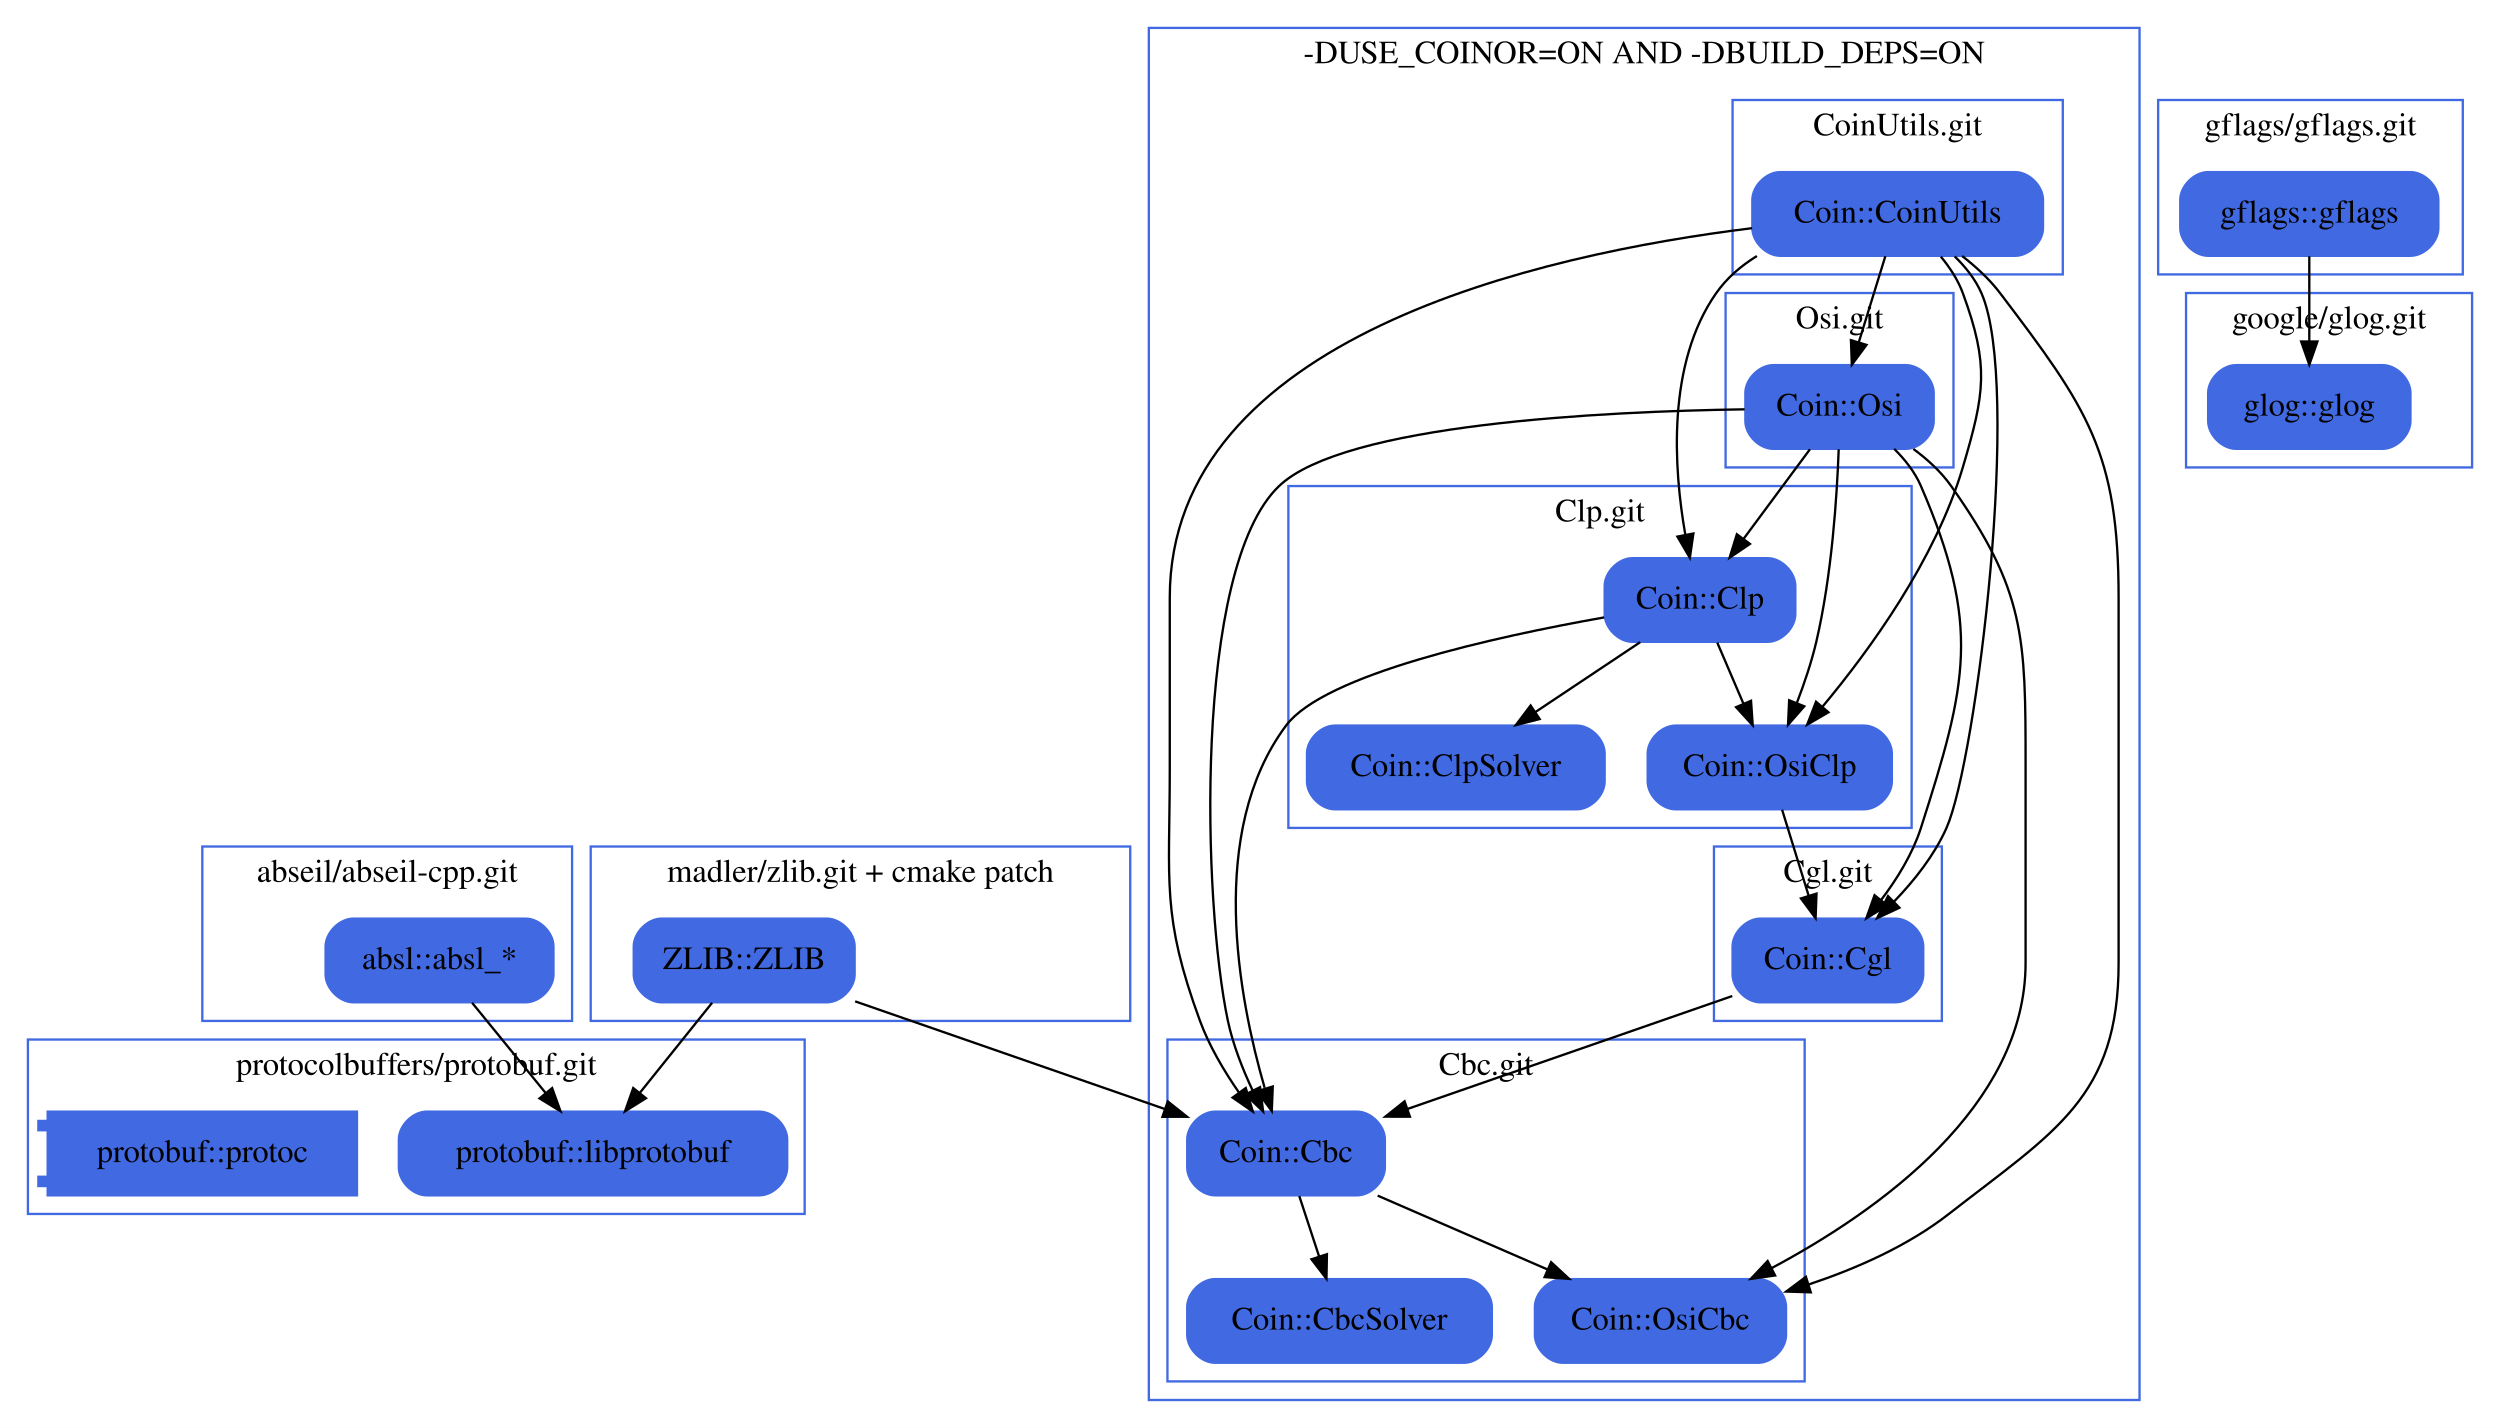
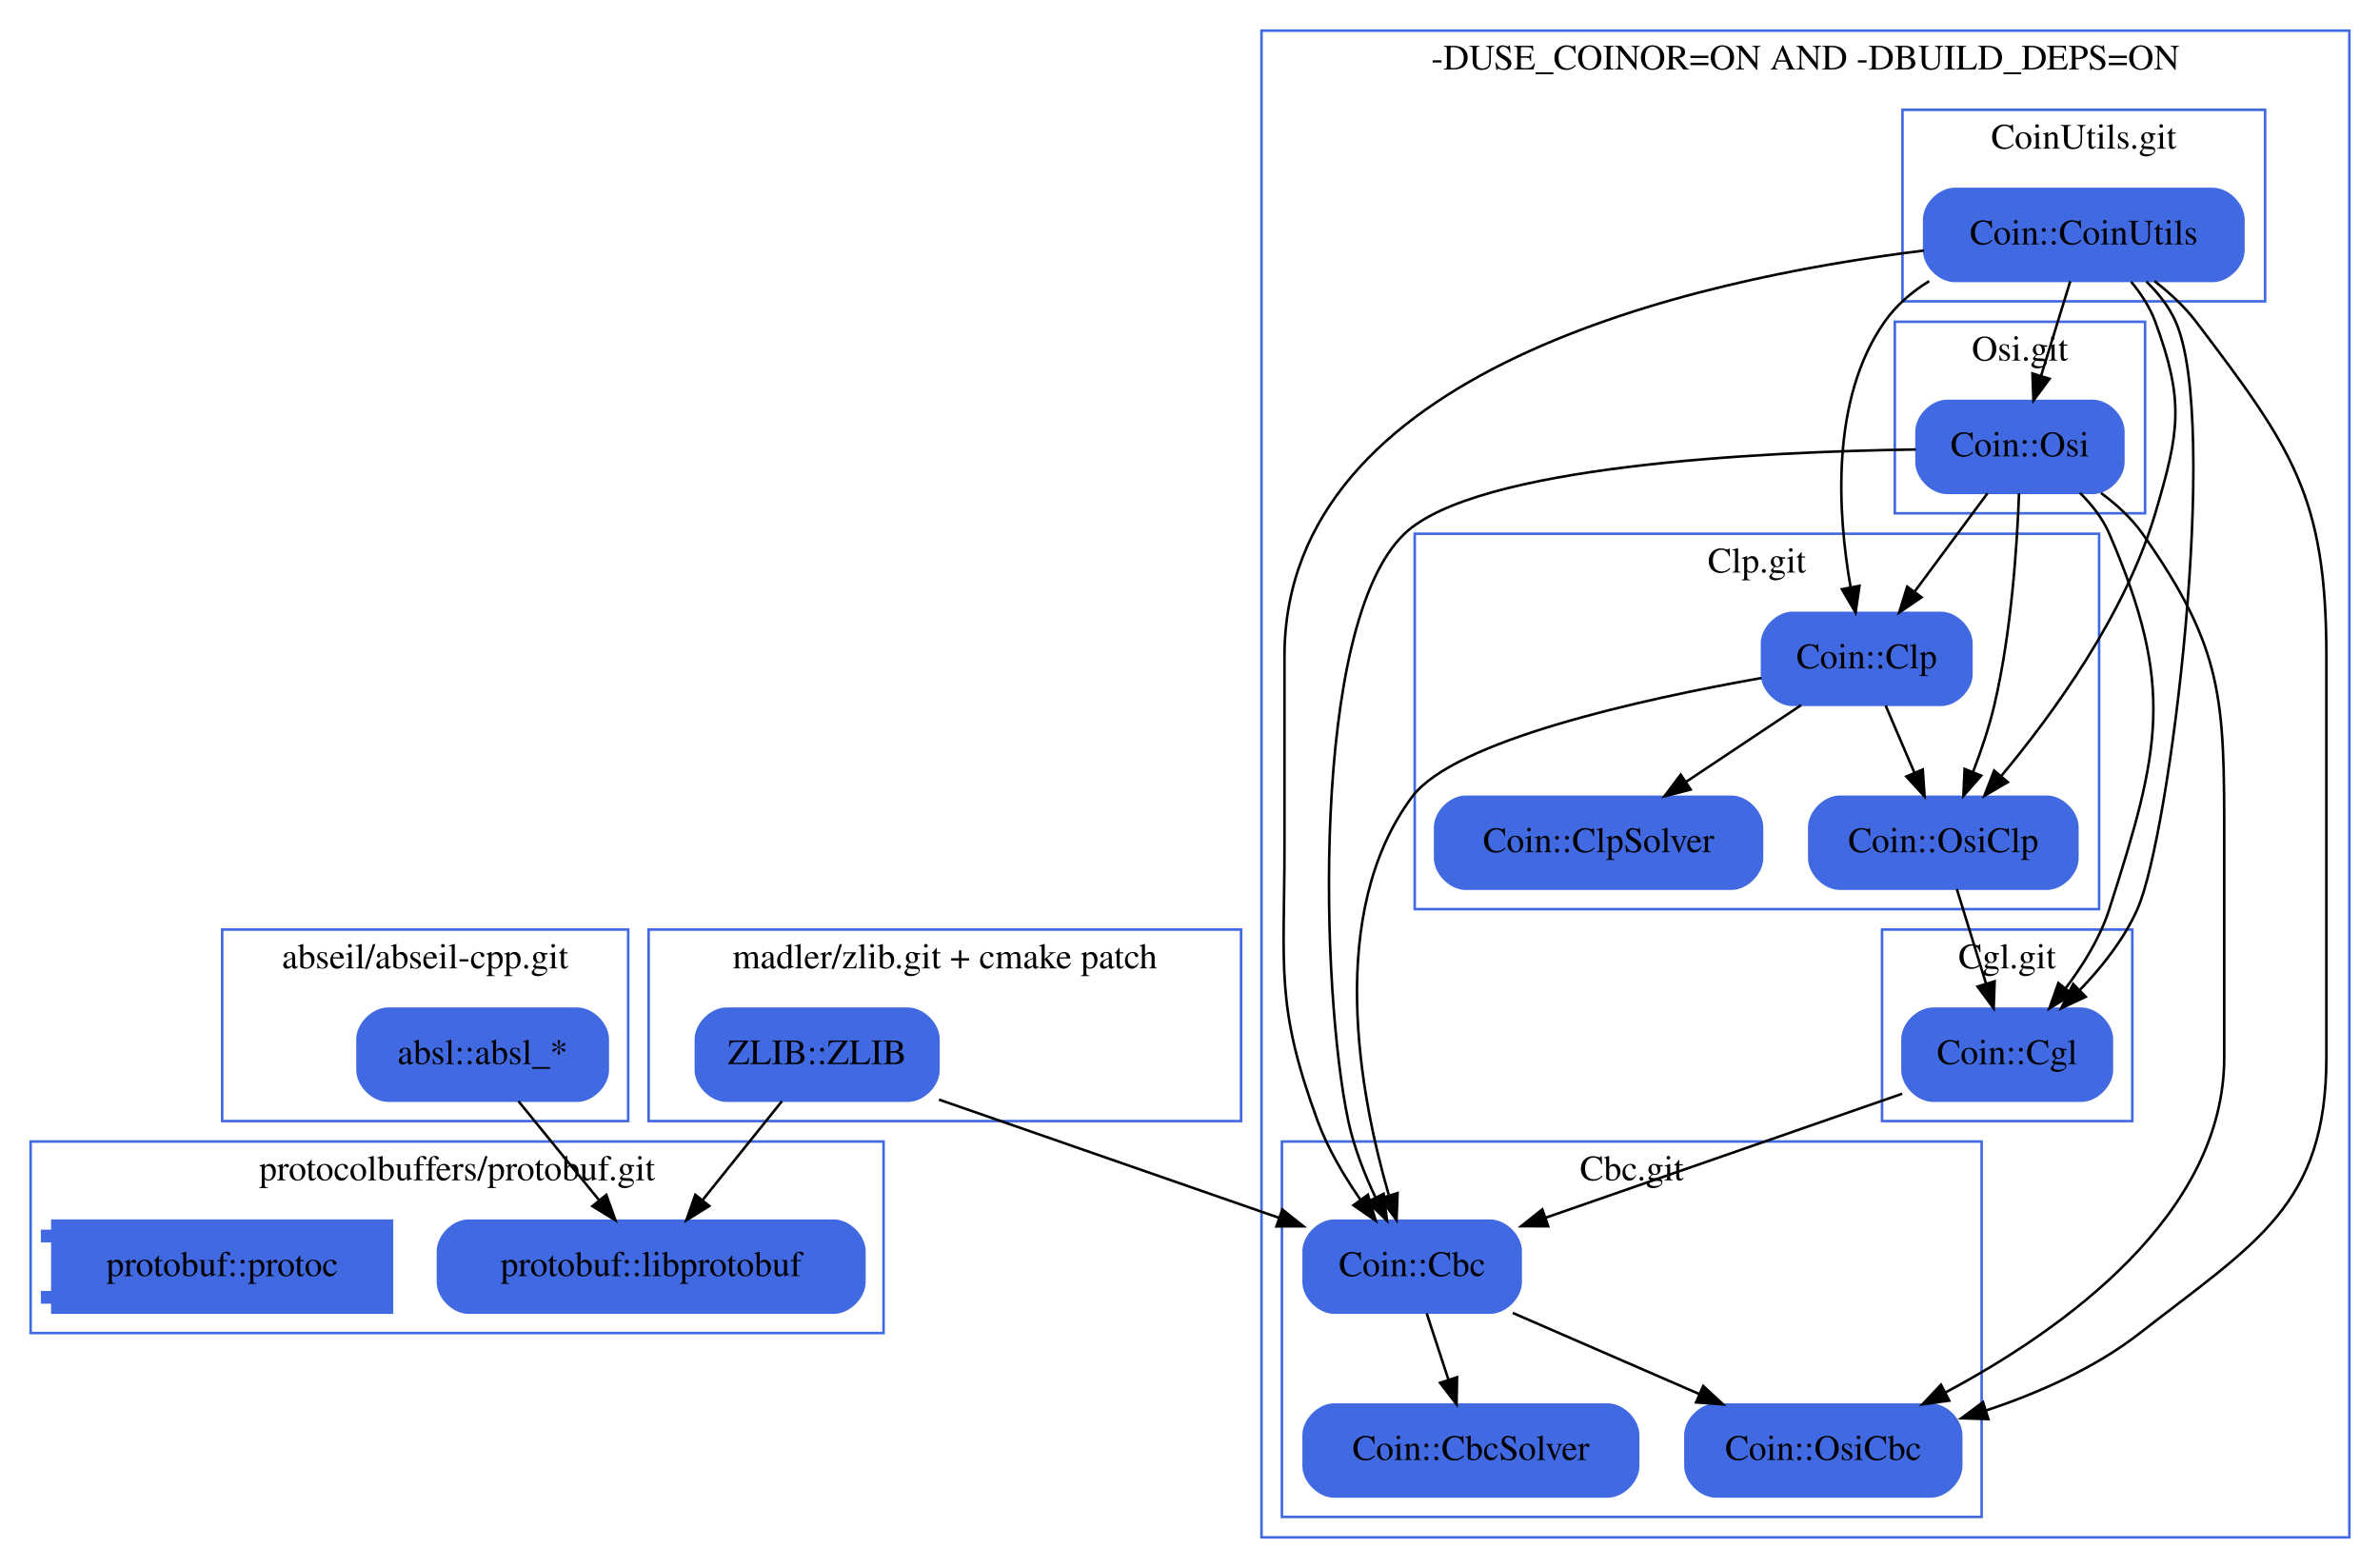
- <svg xmlns="http://www.w3.org/2000/svg" width="1075pt" height="614pt" viewBox="0.00 0.00 1075.00 614.00">
+ <svg xmlns="http://www.w3.org/2000/svg" width="932pt" height="614pt" viewBox="0.00 0.00 932.00 614.00">
  <g id="graph0" class="graph" transform="scale(1 1) rotate(0) translate(4 610)">
-     <polygon fill="white" stroke="transparent" points="-4,4 -4,-610 1071,-610 1071,4 -4,4" />
+     <polygon fill="white" stroke="transparent" points="-4,4 -4,-610 928,-610 928,4 -4,4" />
    <g id="clust1" class="cluster">
      <polygon fill="none" stroke="royalblue" points="250,-171 250,-246 482,-246 482,-171 250,-171" />
      <text text-anchor="middle" x="366" y="-230.8" font-family="Times,serif" font-size="14.00">madler/zlib.git + cmake patch</text>
    </g>
    <g id="clust2" class="cluster">
      <polygon fill="none" stroke="royalblue" points="83,-171 83,-246 242,-246 242,-171 83,-171" />
      <text text-anchor="middle" x="162.5" y="-230.8" font-family="Times,serif" font-size="14.00">abseil/abseil-cpp.git</text>
    </g>
    <g id="clust3" class="cluster">
-       <polygon fill="none" stroke="royalblue" points="924,-492 924,-567 1055,-567 1055,-492 924,-492" />
-       <text text-anchor="middle" x="989.5" y="-551.8" font-family="Times,serif" font-size="14.00">gflags/gflags.git</text>
-     </g>
-     <g id="clust4" class="cluster">
-       <polygon fill="none" stroke="royalblue" points="936,-409 936,-484 1059,-484 1059,-409 936,-409" />
-       <text text-anchor="middle" x="997.5" y="-468.8" font-family="Times,serif" font-size="14.00">google/glog.git</text>
-     </g>
-     <g id="clust5" class="cluster">
      <polygon fill="none" stroke="royalblue" points="8,-88 8,-163 342,-163 342,-88 8,-88" />
      <text text-anchor="middle" x="175" y="-147.8" font-family="Times,serif" font-size="14.00">protocolbuffers/protobuf.git</text>
    </g>
-     <g id="clust6" class="cluster">
+     <g id="clust4" class="cluster">
      <polygon fill="none" stroke="royalblue" points="490,-8 490,-598 916,-598 916,-8 490,-8" />
      <text text-anchor="middle" x="703" y="-582.8" font-family="Times,serif" font-size="14.00">-DUSE_COINOR=ON AND -DBUILD_DEPS=ON</text>
    </g>
-     <g id="clust7" class="cluster">
+     <g id="clust5" class="cluster">
      <polygon fill="none" stroke="royalblue" points="741,-492 741,-567 883,-567 883,-492 741,-492" />
      <text text-anchor="middle" x="812" y="-551.8" font-family="Times,serif" font-size="14.00">CoinUtils.git</text>
    </g>
-     <g id="clust8" class="cluster">
+     <g id="clust6" class="cluster">
      <polygon fill="none" stroke="royalblue" points="738,-409 738,-484 836,-484 836,-409 738,-409" />
      <text text-anchor="middle" x="787" y="-468.8" font-family="Times,serif" font-size="14.00">Osi.git</text>
    </g>
-     <g id="clust9" class="cluster">
+     <g id="clust7" class="cluster">
      <polygon fill="none" stroke="royalblue" points="550,-254 550,-401 818,-401 818,-254 550,-254" />
      <text text-anchor="middle" x="684" y="-385.8" font-family="Times,serif" font-size="14.00">Clp.git</text>
    </g>
-     <g id="clust10" class="cluster">
+     <g id="clust8" class="cluster">
      <polygon fill="none" stroke="royalblue" points="733,-171 733,-246 831,-246 831,-171 733,-171" />
      <text text-anchor="middle" x="782" y="-230.8" font-family="Times,serif" font-size="14.00">Cgl.git</text>
    </g>
-     <g id="clust11" class="cluster">
+     <g id="clust9" class="cluster">
      <polygon fill="none" stroke="royalblue" points="498,-16 498,-163 772,-163 772,-16 498,-16" />
      <text text-anchor="middle" x="635" y="-147.8" font-family="Times,serif" font-size="14.00">Cbc.git</text>
    </g>
    <g id="node1" class="node">
      <path fill="royalblue" stroke="royalblue" d="M351.5,-215C351.5,-215 280.5,-215 280.5,-215 274.5,-215 268.5,-209 268.5,-203 268.5,-203 268.5,-191 268.5,-191 268.5,-185 274.5,-179 280.5,-179 280.5,-179 351.5,-179 351.5,-179 357.5,-179 363.5,-185 363.5,-191 363.5,-191 363.5,-203 363.5,-203 363.5,-209 357.5,-215 351.5,-215" />
      <text text-anchor="middle" x="316" y="-193.3" font-family="Times,serif" font-size="14.00">ZLIB::ZLIB</text>
    </g>
-     <g id="node5" class="node">
+     <g id="node3" class="node">
      <path fill="royalblue" stroke="royalblue" d="M322.5,-132C322.5,-132 179.5,-132 179.5,-132 173.5,-132 167.5,-126 167.5,-120 167.5,-120 167.5,-108 167.5,-108 167.5,-102 173.5,-96 179.5,-96 179.5,-96 322.5,-96 322.5,-96 328.5,-96 334.5,-102 334.5,-108 334.5,-108 334.5,-120 334.5,-120 334.5,-126 328.5,-132 322.5,-132" />
      <text text-anchor="middle" x="251" y="-110.3" font-family="Times,serif" font-size="14.00">protobuf::libprotobuf</text>
    </g>
    <g id="edge19" class="edge">
      <path fill="none" stroke="black" d="M302.22,-178.82C293.17,-167.55 281.18,-152.61 271.08,-140.02" />
      <polygon fill="black" stroke="black" points="273.75,-137.76 264.76,-132.15 268.29,-142.14 273.75,-137.76" />
    </g>
-     <g id="node13" class="node">
+     <g id="node11" class="node">
      <path fill="royalblue" stroke="royalblue" d="M579.5,-132C579.5,-132 518.5,-132 518.5,-132 512.5,-132 506.5,-126 506.5,-120 506.5,-120 506.5,-108 506.5,-108 506.5,-102 512.5,-96 518.5,-96 518.5,-96 579.5,-96 579.5,-96 585.5,-96 591.5,-102 591.5,-108 591.5,-108 591.5,-120 591.5,-120 591.5,-126 585.5,-132 579.5,-132" />
      <text text-anchor="middle" x="549" y="-110.3" font-family="Times,serif" font-size="14.00">Coin::Cbc</text>
    </g>
    <g id="edge20" class="edge">
      <path fill="none" stroke="black" d="M363.71,-179.41C402.46,-165.94 457.02,-146.98 496.9,-133.11" />
      <polygon fill="black" stroke="black" points="498.15,-136.38 506.44,-129.79 495.85,-129.77 498.15,-136.38" />
    </g>
    <g id="node2" class="node">
      <path fill="royalblue" stroke="royalblue" d="M222,-215C222,-215 148,-215 148,-215 142,-215 136,-209 136,-203 136,-203 136,-191 136,-191 136,-185 142,-179 148,-179 148,-179 222,-179 222,-179 228,-179 234,-185 234,-191 234,-191 234,-203 234,-203 234,-209 228,-215 222,-215" />
      <text text-anchor="middle" x="185" y="-193.3" font-family="Times,serif" font-size="14.00">absl::absl_*</text>
    </g>
    <g id="edge21" class="edge">
      <path fill="none" stroke="black" d="M199,-178.82C208.18,-167.55 220.35,-152.61 230.61,-140.02" />
      <polygon fill="black" stroke="black" points="233.42,-142.12 237.02,-132.15 227.99,-137.69 233.42,-142.12" />
    </g>
-     <g id="node3" class="node">
-       <path fill="royalblue" stroke="royalblue" d="M1032.5,-536C1032.5,-536 945.5,-536 945.5,-536 939.5,-536 933.5,-530 933.5,-524 933.5,-524 933.5,-512 933.5,-512 933.5,-506 939.5,-500 945.5,-500 945.5,-500 1032.5,-500 1032.5,-500 1038.5,-500 1044.5,-506 1044.5,-512 1044.5,-512 1044.5,-524 1044.5,-524 1044.5,-530 1038.5,-536 1032.5,-536" />
-       <text text-anchor="middle" x="989" y="-514.3" font-family="Times,serif" font-size="14.00">gflags::gflags</text>
-     </g>
    <g id="node4" class="node">
-       <path fill="royalblue" stroke="royalblue" d="M1020.5,-453C1020.5,-453 957.5,-453 957.5,-453 951.5,-453 945.5,-447 945.5,-441 945.5,-441 945.5,-429 945.5,-429 945.5,-423 951.5,-417 957.5,-417 957.5,-417 1020.5,-417 1020.5,-417 1026.5,-417 1032.5,-423 1032.5,-429 1032.5,-429 1032.5,-441 1032.5,-441 1032.5,-447 1026.5,-453 1020.5,-453" />
-       <text text-anchor="middle" x="989" y="-431.3" font-family="Times,serif" font-size="14.00">glog::glog</text>
-     </g>
-     <g id="edge22" class="edge">
-       <path fill="none" stroke="black" d="M989,-499.82C989,-489.19 989,-475.31 989,-463.2" />
-       <polygon fill="black" stroke="black" points="992.5,-463.15 989,-453.15 985.5,-463.15 992.5,-463.15" />
-     </g>
-     <g id="node6" class="node">
      <polygon fill="royalblue" stroke="royalblue" points="149.5,-132 16.5,-132 16.5,-128 12.5,-128 12.5,-124 16.5,-124 16.5,-104 12.5,-104 12.5,-100 16.5,-100 16.5,-96 149.5,-96 149.5,-132" />
      <polyline fill="none" stroke="royalblue" points="16.5,-128 20.5,-128 20.5,-124 16.5,-124 " />
      <polyline fill="none" stroke="royalblue" points="16.5,-104 20.5,-104 20.5,-100 16.5,-100 " />
      <text text-anchor="middle" x="83" y="-110.3" font-family="Times,serif" font-size="14.00">protobuf::protoc</text>
    </g>
-     <g id="node7" class="node">
+     <g id="node5" class="node">
      <path fill="royalblue" stroke="royalblue" d="M862.5,-536C862.5,-536 761.5,-536 761.5,-536 755.5,-536 749.5,-530 749.5,-524 749.5,-524 749.5,-512 749.5,-512 749.5,-506 755.5,-500 761.5,-500 761.5,-500 862.5,-500 862.5,-500 868.5,-500 874.5,-506 874.5,-512 874.5,-512 874.5,-524 874.5,-524 874.5,-530 868.5,-536 862.5,-536" />
      <text text-anchor="middle" x="812" y="-514.3" font-family="Times,serif" font-size="14.00">Coin::CoinUtils</text>
    </g>
-     <g id="node8" class="node">
+     <g id="node6" class="node">
      <path fill="royalblue" stroke="royalblue" d="M815.5,-453C815.5,-453 758.5,-453 758.5,-453 752.5,-453 746.5,-447 746.5,-441 746.5,-441 746.5,-429 746.5,-429 746.5,-423 752.5,-417 758.5,-417 758.5,-417 815.5,-417 815.5,-417 821.5,-417 827.5,-423 827.5,-429 827.5,-429 827.5,-441 827.5,-441 827.5,-447 821.5,-453 815.5,-453" />
      <text text-anchor="middle" x="787" y="-431.3" font-family="Times,serif" font-size="14.00">Coin::Osi</text>
    </g>
    <g id="edge1" class="edge">
      <path fill="none" stroke="black" d="M806.7,-499.82C803.38,-489.08 799.04,-475.03 795.28,-462.84" />
      <polygon fill="black" stroke="black" points="798.59,-461.68 792.29,-453.15 791.9,-463.74 798.59,-461.68" />
    </g>
-     <g id="node9" class="node">
+     <g id="node7" class="node">
      <path fill="royalblue" stroke="royalblue" d="M756,-370C756,-370 698,-370 698,-370 692,-370 686,-364 686,-358 686,-358 686,-346 686,-346 686,-340 692,-334 698,-334 698,-334 756,-334 756,-334 762,-334 768,-340 768,-346 768,-346 768,-358 768,-358 768,-364 762,-370 756,-370" />
      <text text-anchor="middle" x="727" y="-348.3" font-family="Times,serif" font-size="14.00">Coin::Clp</text>
    </g>
    <g id="edge2" class="edge">
      <path fill="none" stroke="black" d="M751.47,-499.92C744.67,-495.72 738.56,-490.5 734,-484 712.65,-453.58 715.67,-408.73 720.67,-380.19" />
      <polygon fill="black" stroke="black" points="724.16,-380.6 722.64,-370.12 717.29,-379.26 724.16,-380.6" />
    </g>
-     <g id="node10" class="node">
+     <g id="node8" class="node">
      <path fill="royalblue" stroke="royalblue" d="M797.5,-298C797.5,-298 716.5,-298 716.5,-298 710.5,-298 704.5,-292 704.5,-286 704.5,-286 704.5,-274 704.5,-274 704.5,-268 710.5,-262 716.5,-262 716.5,-262 797.5,-262 797.5,-262 803.5,-262 809.5,-268 809.5,-274 809.5,-274 809.5,-286 809.5,-286 809.5,-292 803.5,-298 797.5,-298" />
      <text text-anchor="middle" x="757" y="-276.3" font-family="Times,serif" font-size="14.00">Coin::OsiClp</text>
    </g>
    <g id="edge4" class="edge">
      <path fill="none" stroke="black" d="M830.57,-499.65C834.42,-494.98 837.93,-489.64 840,-484 851.49,-452.71 849.46,-440.96 840,-409 828.25,-369.3 799.9,-330.35 779.61,-306.05" />
      <polygon fill="black" stroke="black" points="782.22,-303.72 773.07,-298.38 776.9,-308.26 782.22,-303.72" />
    </g>
-     <g id="node12" class="node">
+     <g id="node10" class="node">
      <path fill="royalblue" stroke="royalblue" d="M811,-215C811,-215 753,-215 753,-215 747,-215 741,-209 741,-203 741,-203 741,-191 741,-191 741,-185 747,-179 753,-179 753,-179 811,-179 811,-179 817,-179 823,-185 823,-191 823,-191 823,-203 823,-203 823,-209 817,-215 811,-215" />
      <text text-anchor="middle" x="782" y="-193.3" font-family="Times,serif" font-size="14.00">Coin::Cgl</text>
    </g>
    <g id="edge8" class="edge">
      <path fill="none" stroke="black" d="M836.52,-499.75C841.18,-495.2 845.41,-489.9 848,-484 865.43,-444.39 845.97,-283.24 833,-254 827.79,-242.26 819.14,-231.33 810.42,-222.3" />
      <polygon fill="black" stroke="black" points="812.75,-219.68 803.16,-215.18 807.85,-224.68 812.75,-219.68" />
    </g>
    <g id="edge11" class="edge">
      <path fill="none" stroke="black" d="M749.41,-511.89C658.07,-500.64 499,-464.96 499,-353 499,-353 499,-353 499,-279 499,-230.65 495.34,-216.38 512,-171 515.96,-160.22 522.35,-149.45 528.71,-140.27" />
      <polygon fill="black" stroke="black" points="531.67,-142.15 534.73,-132.01 526.01,-138.03 531.67,-142.15" />
    </g>
-     <g id="node14" class="node">
+     <g id="node12" class="node">
      <path fill="royalblue" stroke="royalblue" d="M752,-60C752,-60 668,-60 668,-60 662,-60 656,-54 656,-48 656,-48 656,-36 656,-36 656,-30 662,-24 668,-24 668,-24 752,-24 752,-24 758,-24 764,-30 764,-36 764,-36 764,-48 764,-48 764,-54 758,-60 752,-60" />
      <text text-anchor="middle" x="710" y="-38.3" font-family="Times,serif" font-size="14.00">Coin::OsiCbc</text>
    </g>
    <g id="edge15" class="edge">
      <path fill="none" stroke="black" d="M839.7,-499.93C845.65,-495.31 851.5,-489.93 856,-484 893.78,-434.23 907,-415.48 907,-353 907,-353 907,-353 907,-196 907,-138.06 879.69,-123.63 834,-88 816.46,-74.32 794.38,-64.55 773.73,-57.68" />
      <polygon fill="black" stroke="black" points="774.64,-54.3 764.05,-54.63 772.54,-60.97 774.64,-54.3" />
    </g>
    <g id="edge3" class="edge">
      <path fill="none" stroke="black" d="M774.28,-416.82C766,-405.65 755.07,-390.9 745.8,-378.38" />
      <polygon fill="black" stroke="black" points="748.47,-376.11 739.71,-370.15 742.85,-380.27 748.47,-376.11" />
    </g>
    <g id="edge5" class="edge">
      <path fill="none" stroke="black" d="M786.64,-416.79C785.91,-396.69 783.69,-362.54 777,-334 774.96,-325.29 771.84,-316.07 768.67,-307.81" />
      <polygon fill="black" stroke="black" points="771.83,-306.28 764.85,-298.31 765.33,-308.89 771.83,-306.28" />
    </g>
    <g id="edge9" class="edge">
      <path fill="none" stroke="black" d="M810.49,-417C815.16,-412.38 819.42,-406.98 822,-401 847.89,-341.01 841.94,-316.22 822,-254 818.43,-242.85 811.73,-232.03 804.82,-222.92" />
      <polygon fill="black" stroke="black" points="807.5,-220.67 798.5,-215.08 802.05,-225.06 807.5,-220.67" />
    </g>
    <g id="edge12" class="edge">
      <path fill="none" stroke="black" d="M746.2,-433.99C685.09,-433.08 573.95,-427.68 546,-401 508.86,-365.54 513.3,-221.22 524,-171 526.17,-160.8 530.35,-150.2 534.67,-141.01" />
      <polygon fill="black" stroke="black" points="537.82,-142.52 539.15,-132.01 531.56,-139.4 537.82,-142.52" />
    </g>
    <g id="edge16" class="edge">
      <path fill="none" stroke="black" d="M818.74,-416.95C824.85,-412.45 830.69,-407.11 835,-401 866.83,-355.9 867,-336.2 867,-281 867,-281 867,-281 867,-196 867,-134.27 803.98,-89.35 757.8,-64.71" />
      <polygon fill="black" stroke="black" points="759.3,-61.55 748.81,-60.06 756.08,-67.76 759.3,-61.55" />
    </g>
    <g id="edge6" class="edge">
      <path fill="none" stroke="black" d="M734.42,-333.7C737.79,-325.81 741.87,-316.3 745.62,-307.55" />
      <polygon fill="black" stroke="black" points="748.95,-308.67 749.67,-298.1 742.51,-305.92 748.95,-308.67" />
    </g>
-     <g id="node11" class="node">
+     <g id="node9" class="node">
      <path fill="royalblue" stroke="royalblue" d="M674,-298C674,-298 570,-298 570,-298 564,-298 558,-292 558,-286 558,-286 558,-274 558,-274 558,-268 564,-262 570,-262 570,-262 674,-262 674,-262 680,-262 686,-268 686,-274 686,-274 686,-286 686,-286 686,-292 680,-298 674,-298" />
      <text text-anchor="middle" x="622" y="-276.3" font-family="Times,serif" font-size="14.00">Coin::ClpSolver</text>
    </g>
    <g id="edge7" class="edge">
      <path fill="none" stroke="black" d="M701.31,-333.88C687.71,-324.81 670.83,-313.55 656.14,-303.76" />
      <polygon fill="black" stroke="black" points="658.05,-300.82 647.78,-298.19 654.16,-306.65 658.05,-300.82" />
    </g>
    <g id="edge13" class="edge">
      <path fill="none" stroke="black" d="M685.78,-344.51C638.5,-336.13 565.38,-319.97 549,-298 514.98,-252.37 528.57,-180.98 539.8,-142.23" />
      <polygon fill="black" stroke="black" points="543.29,-142.81 542.87,-132.22 536.59,-140.76 543.29,-142.81" />
    </g>
    <g id="edge10" class="edge">
      <path fill="none" stroke="black" d="M762.3,-261.82C765.62,-251.08 769.96,-237.03 773.72,-224.84" />
      <polygon fill="black" stroke="black" points="777.1,-225.74 776.71,-215.15 770.41,-223.68 777.1,-225.74" />
    </g>
    <g id="edge14" class="edge">
      <path fill="none" stroke="black" d="M740.88,-181.71C701.97,-168.18 643.41,-147.82 601.22,-133.15" />
      <polygon fill="black" stroke="black" points="602.27,-129.81 591.68,-129.84 599.97,-136.43 602.27,-129.81" />
    </g>
    <g id="edge17" class="edge">
      <path fill="none" stroke="black" d="M588.39,-95.88C610.39,-86.31 638.01,-74.3 661.36,-64.15" />
      <polygon fill="black" stroke="black" points="662.97,-67.27 670.74,-60.07 660.18,-60.85 662.97,-67.27" />
    </g>
-     <g id="node15" class="node">
+     <g id="node13" class="node">
      <path fill="royalblue" stroke="royalblue" d="M625.5,-60C625.5,-60 518.5,-60 518.5,-60 512.5,-60 506.5,-54 506.5,-48 506.5,-48 506.5,-36 506.5,-36 506.5,-30 512.5,-24 518.5,-24 518.5,-24 625.5,-24 625.5,-24 631.5,-24 637.5,-30 637.5,-36 637.5,-36 637.5,-48 637.5,-48 637.5,-54 631.5,-60 625.5,-60" />
      <text text-anchor="middle" x="572" y="-38.3" font-family="Times,serif" font-size="14.00">Coin::CbcSolver</text>
    </g>
    <g id="edge18" class="edge">
      <path fill="none" stroke="black" d="M554.69,-95.7C557.25,-87.9 560.33,-78.51 563.18,-69.83" />
      <polygon fill="black" stroke="black" points="566.58,-70.7 566.38,-60.1 559.93,-68.51 566.58,-70.7" />
    </g>
  </g>
</svg>
